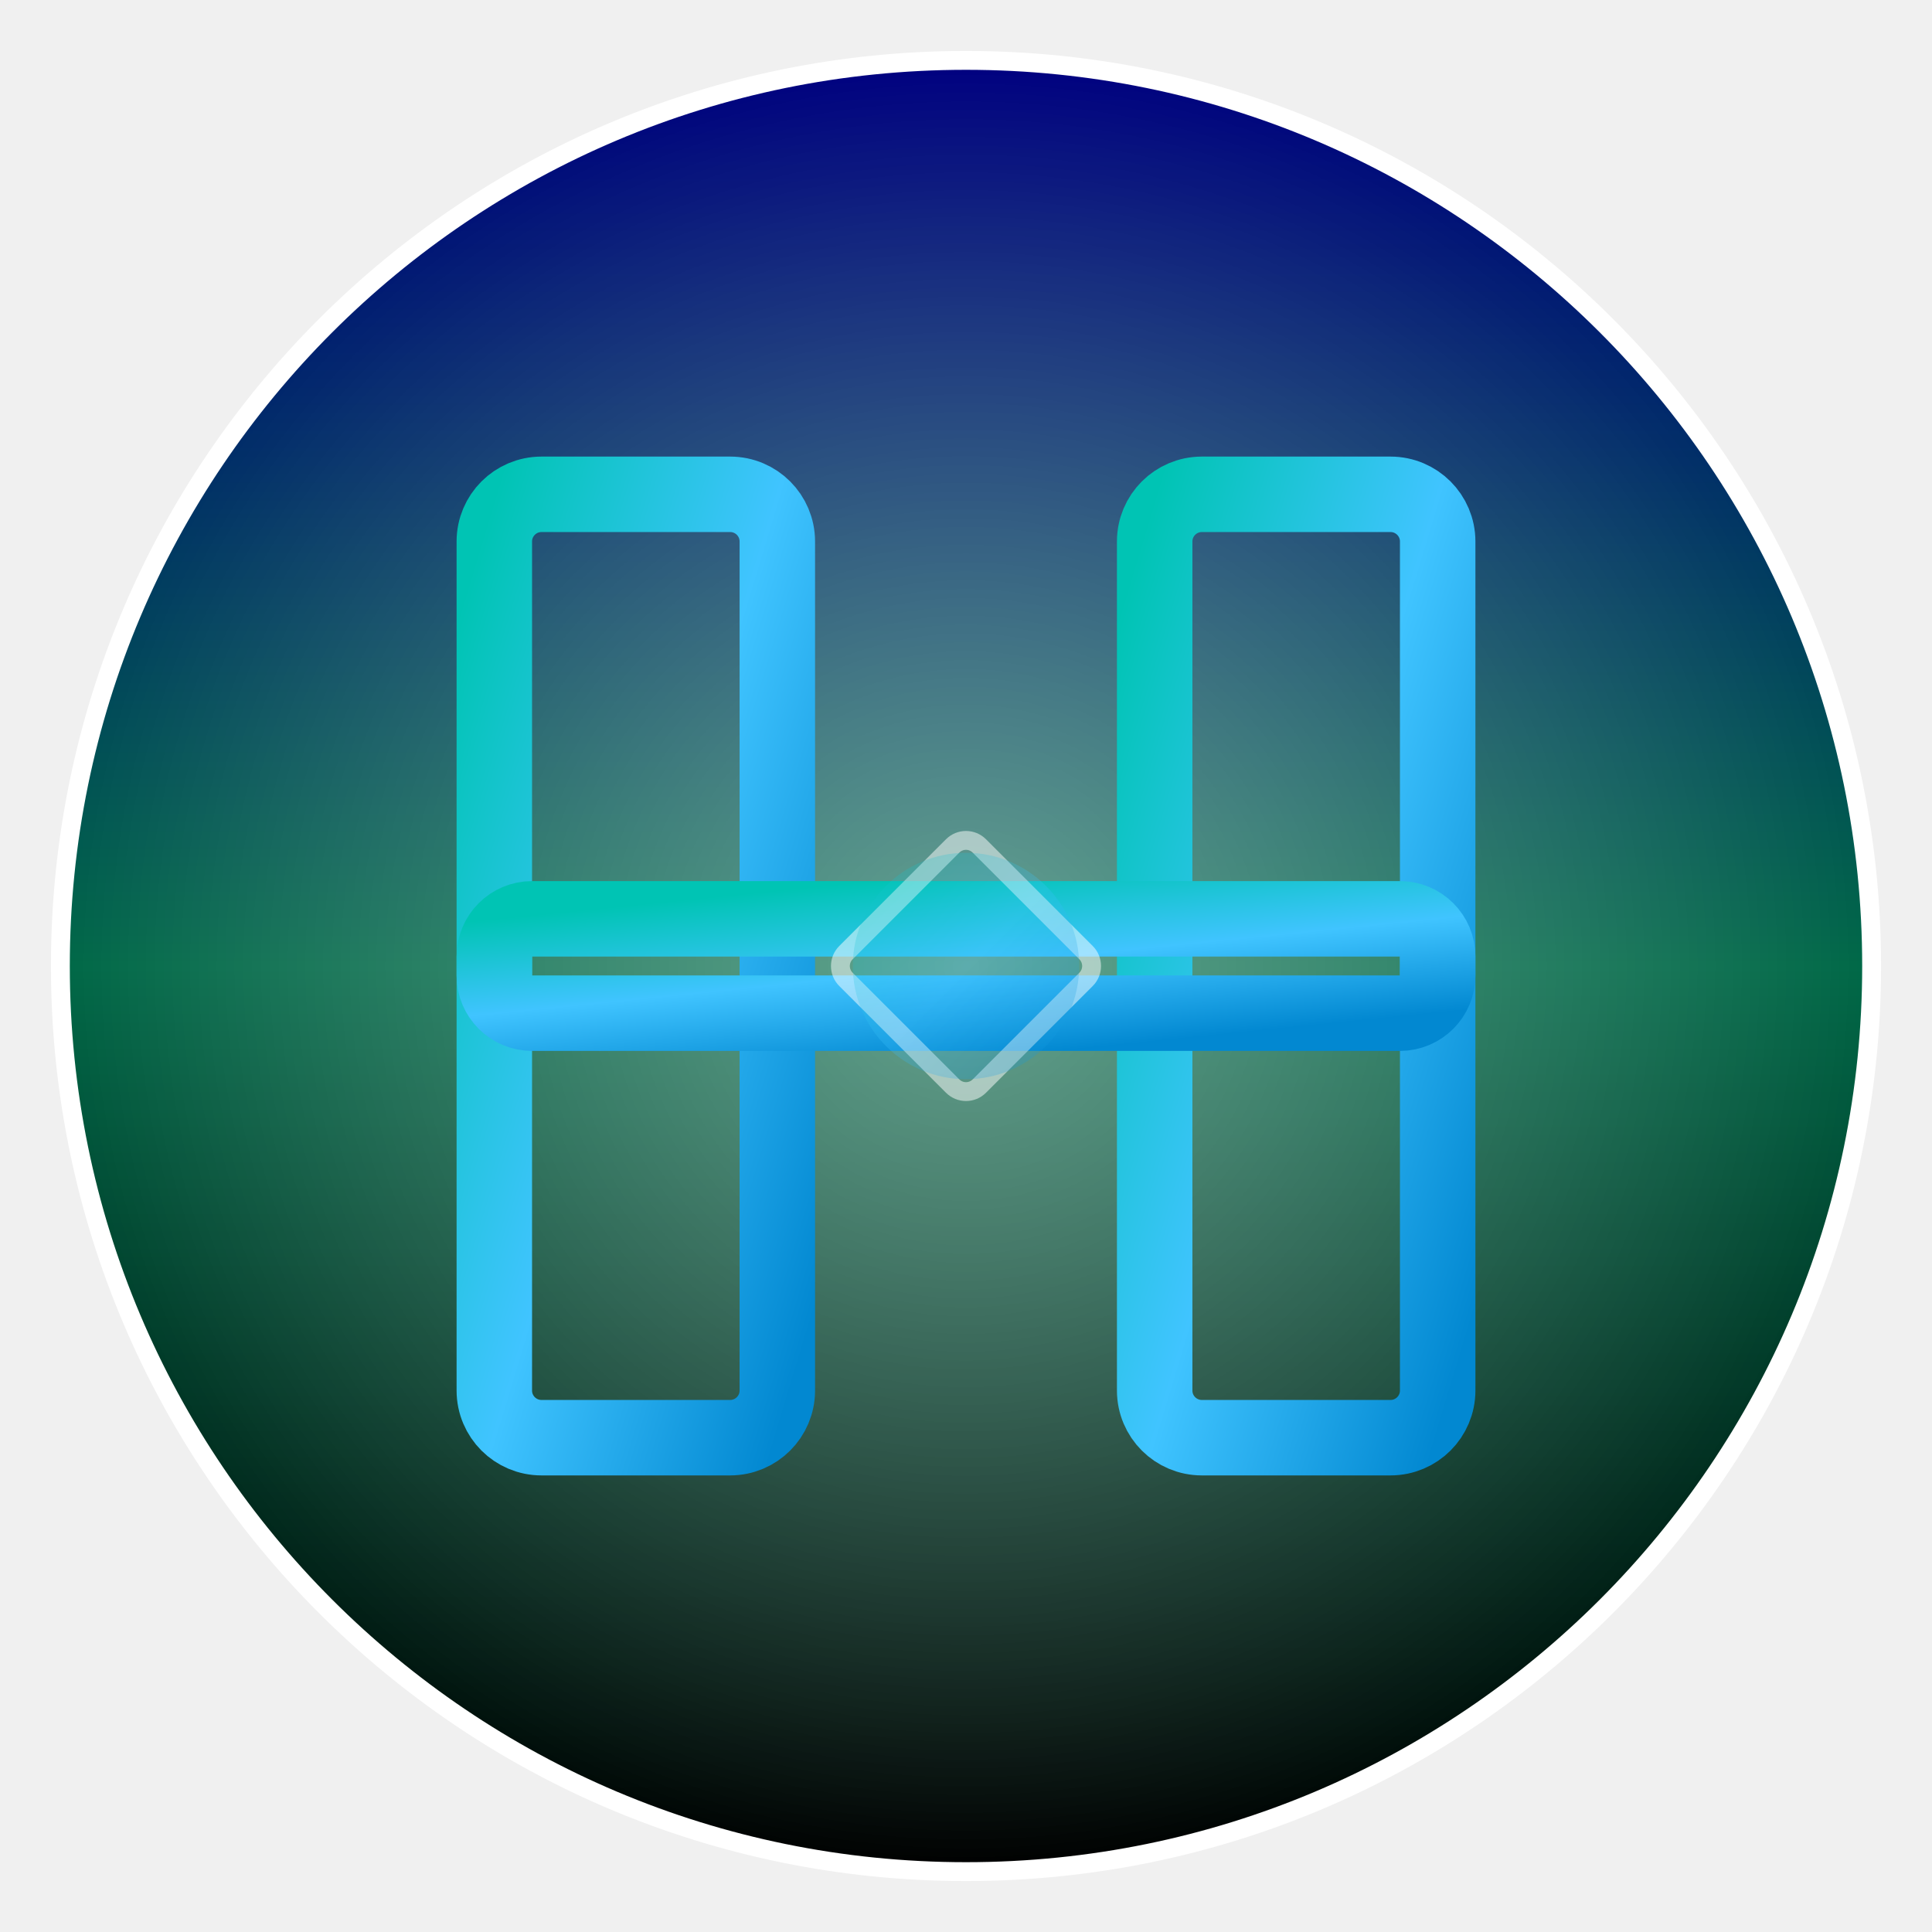
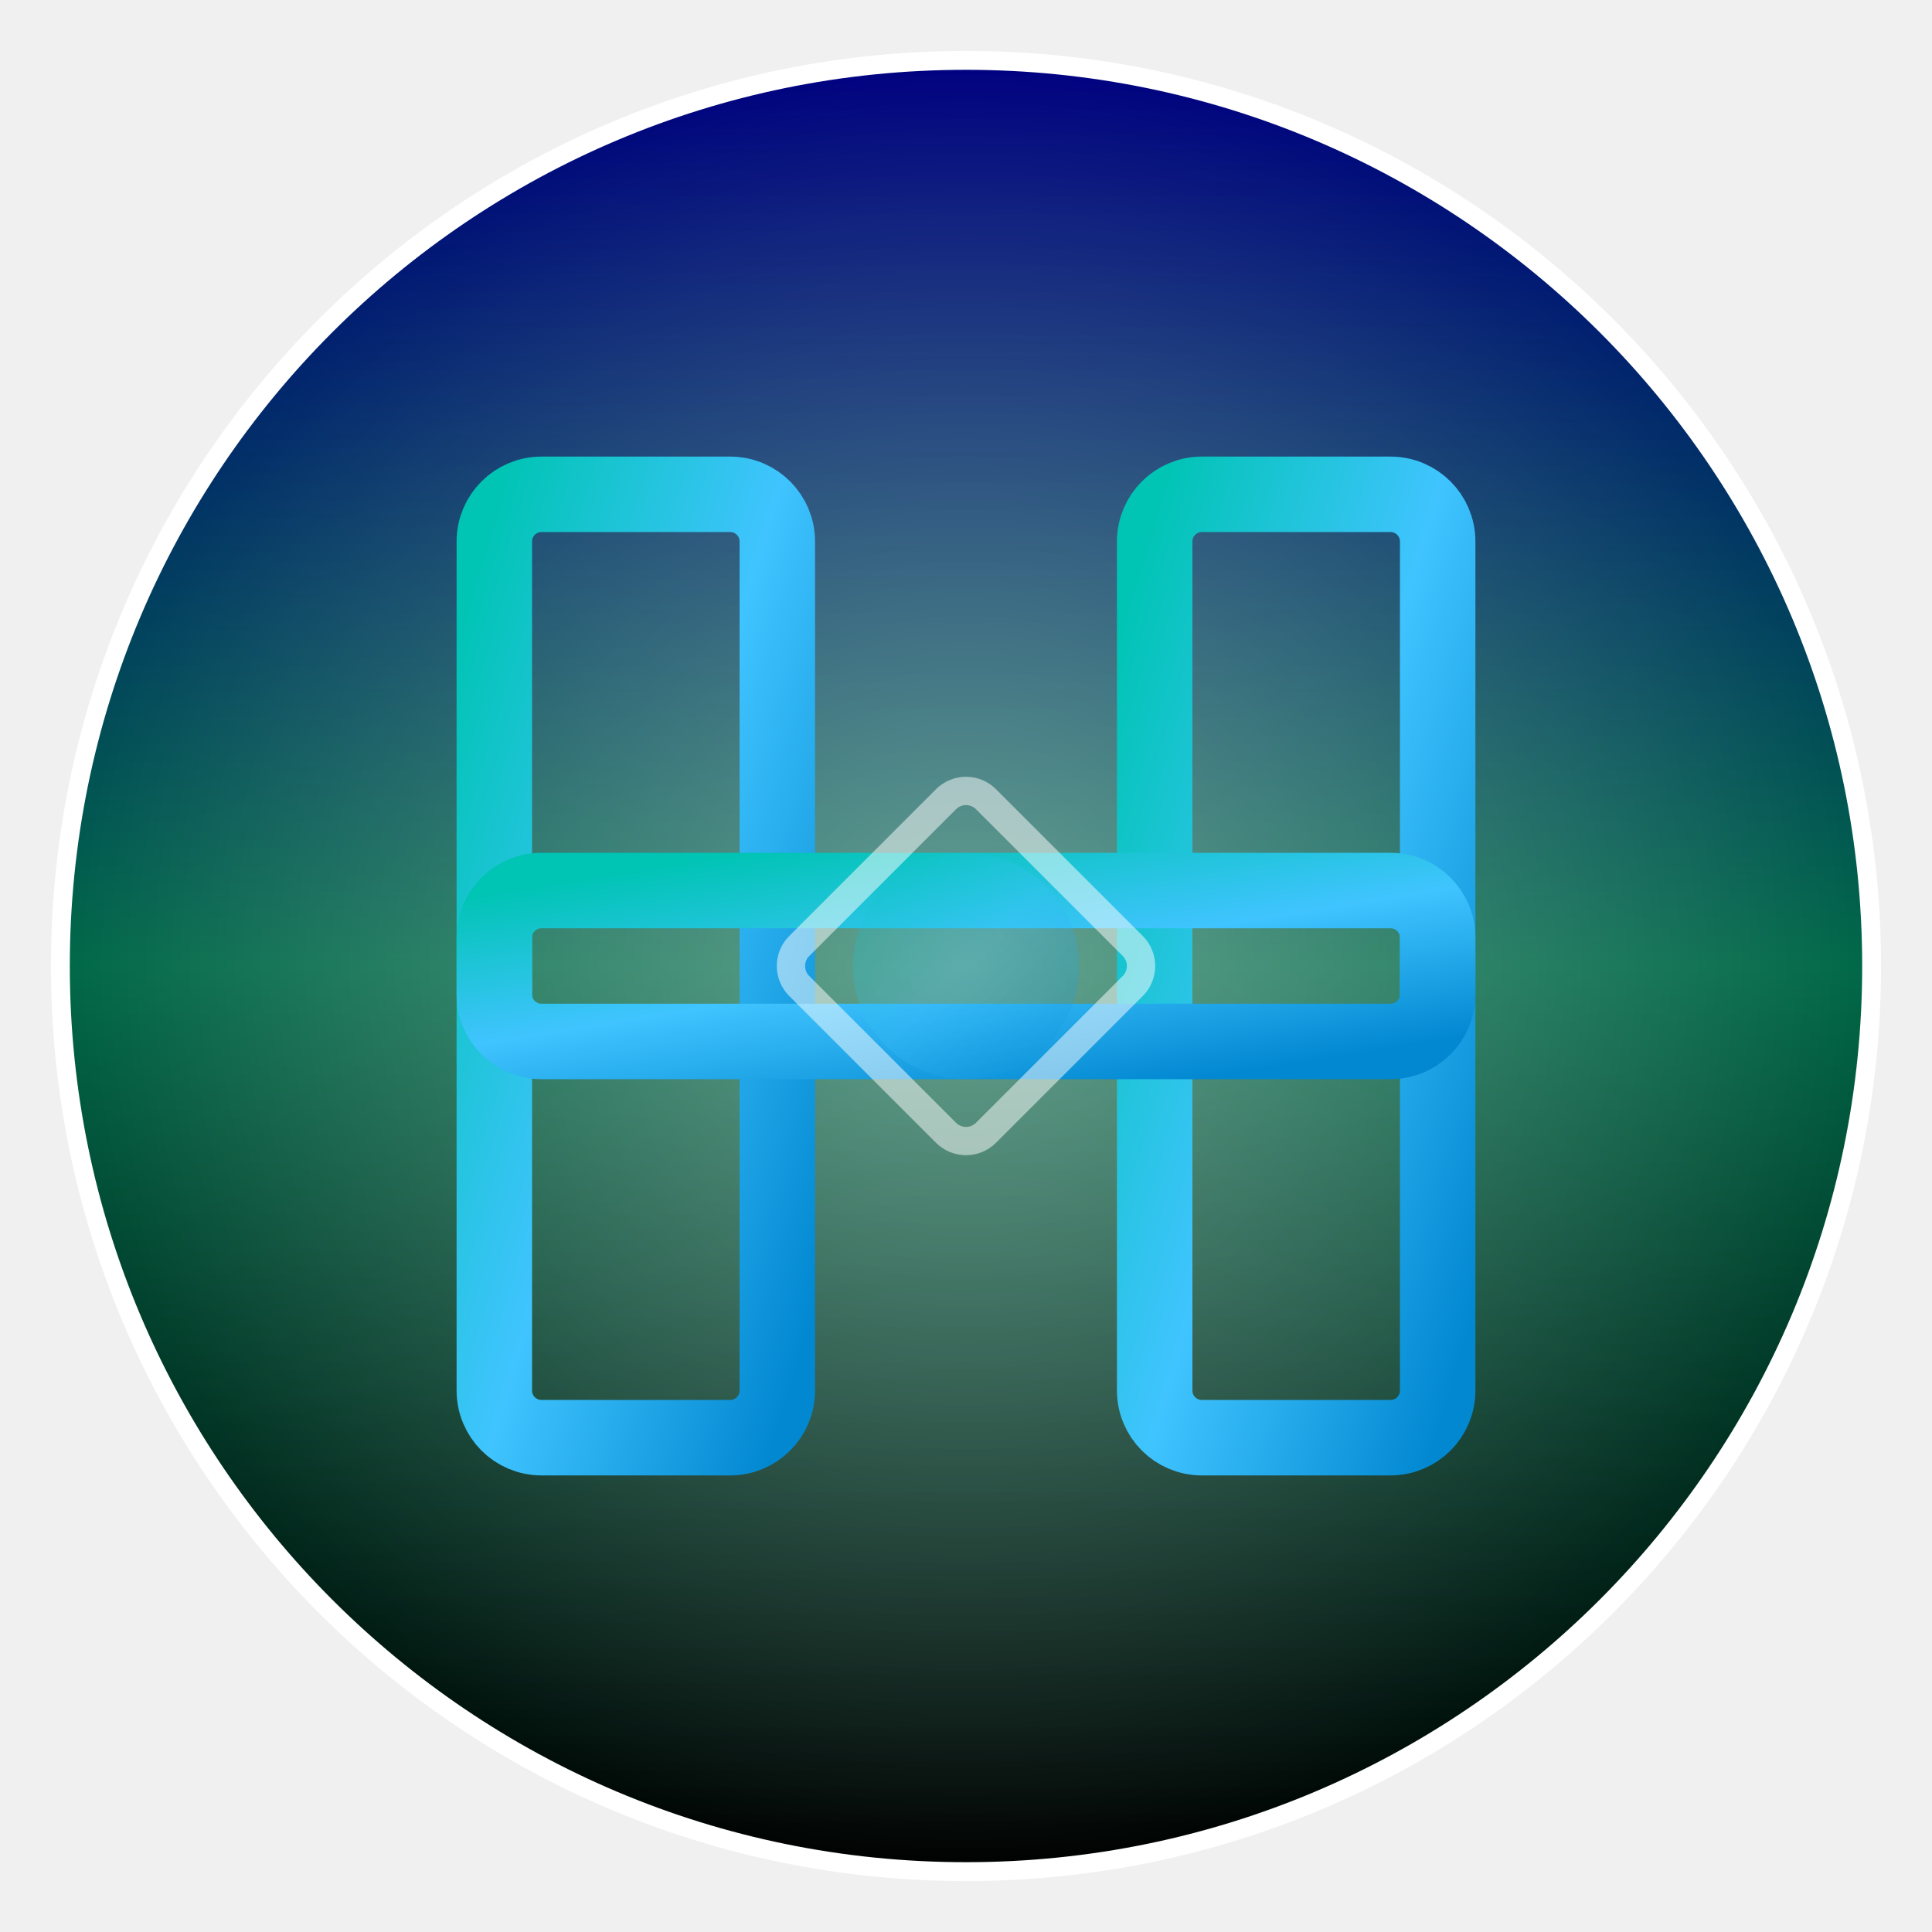
<svg xmlns="http://www.w3.org/2000/svg" viewBox="0 0 1024 1024" width="1024" height="1024" role="img" aria-label="Modern Meme Coin Logo">
  <defs>
    <linearGradient id="bg" x1="0" y1="0" x2="0" y2="1">
      <stop offset="0%" stop-color="#000080" />
      <stop offset="50%" stop-color="#006847" />
      <stop offset="100%" stop-color="#000000" />
    </linearGradient>
    <linearGradient id="accent" x1="0" y1="0" x2="1" y2="1">
      <stop offset="0%" stop-color="#00c4b4" />
      <stop offset="50%" stop-color="#40c4ff" />
      <stop offset="100%" stop-color="#0288d1" />
    </linearGradient>
    <radialGradient id="shine" cx="50%" cy="50%" r="50%">
      <stop offset="0%" stop-color="#ffffff" stop-opacity="0.4" />
      <stop offset="100%" stop-color="#ffffff" stop-opacity="0" />
    </radialGradient>
  </defs>
  <circle cx="512" cy="512" r="480" fill="url(#bg)" stroke="#ffffff" stroke-width="10" />
  <circle cx="512" cy="512" r="480" fill="url(#shine)" />
  <g stroke="url(#accent)" stroke-width="40" fill="none">
    <rect x="262" y="262" width="150" height="500" rx="25" />
    <rect x="612" y="262" width="150" height="500" rx="25" />
-     <rect x="262" y="487" width="500" height="50" rx="20" />
+     <rect x="262" y="472" width="500" height="80" rx="25" />
  </g>
-   <g fill="none" stroke="#ffffff" stroke-width="10" opacity="0.5" transform="translate(512, 512) rotate(45) translate(-512, -512)">
-     <rect x="462" y="462" width="100" height="100" rx="10" />
+   <g fill="none" stroke="#ffffff" stroke-width="15" opacity="0.5" transform="translate(512, 512) rotate(45) translate(-512, -512)">
+     <rect x="442" y="442" width="140" height="140" rx="15" />
  </g>
  <circle cx="512" cy="512" r="60" fill="url(#accent)" fill-opacity="0.25" />
</svg>
